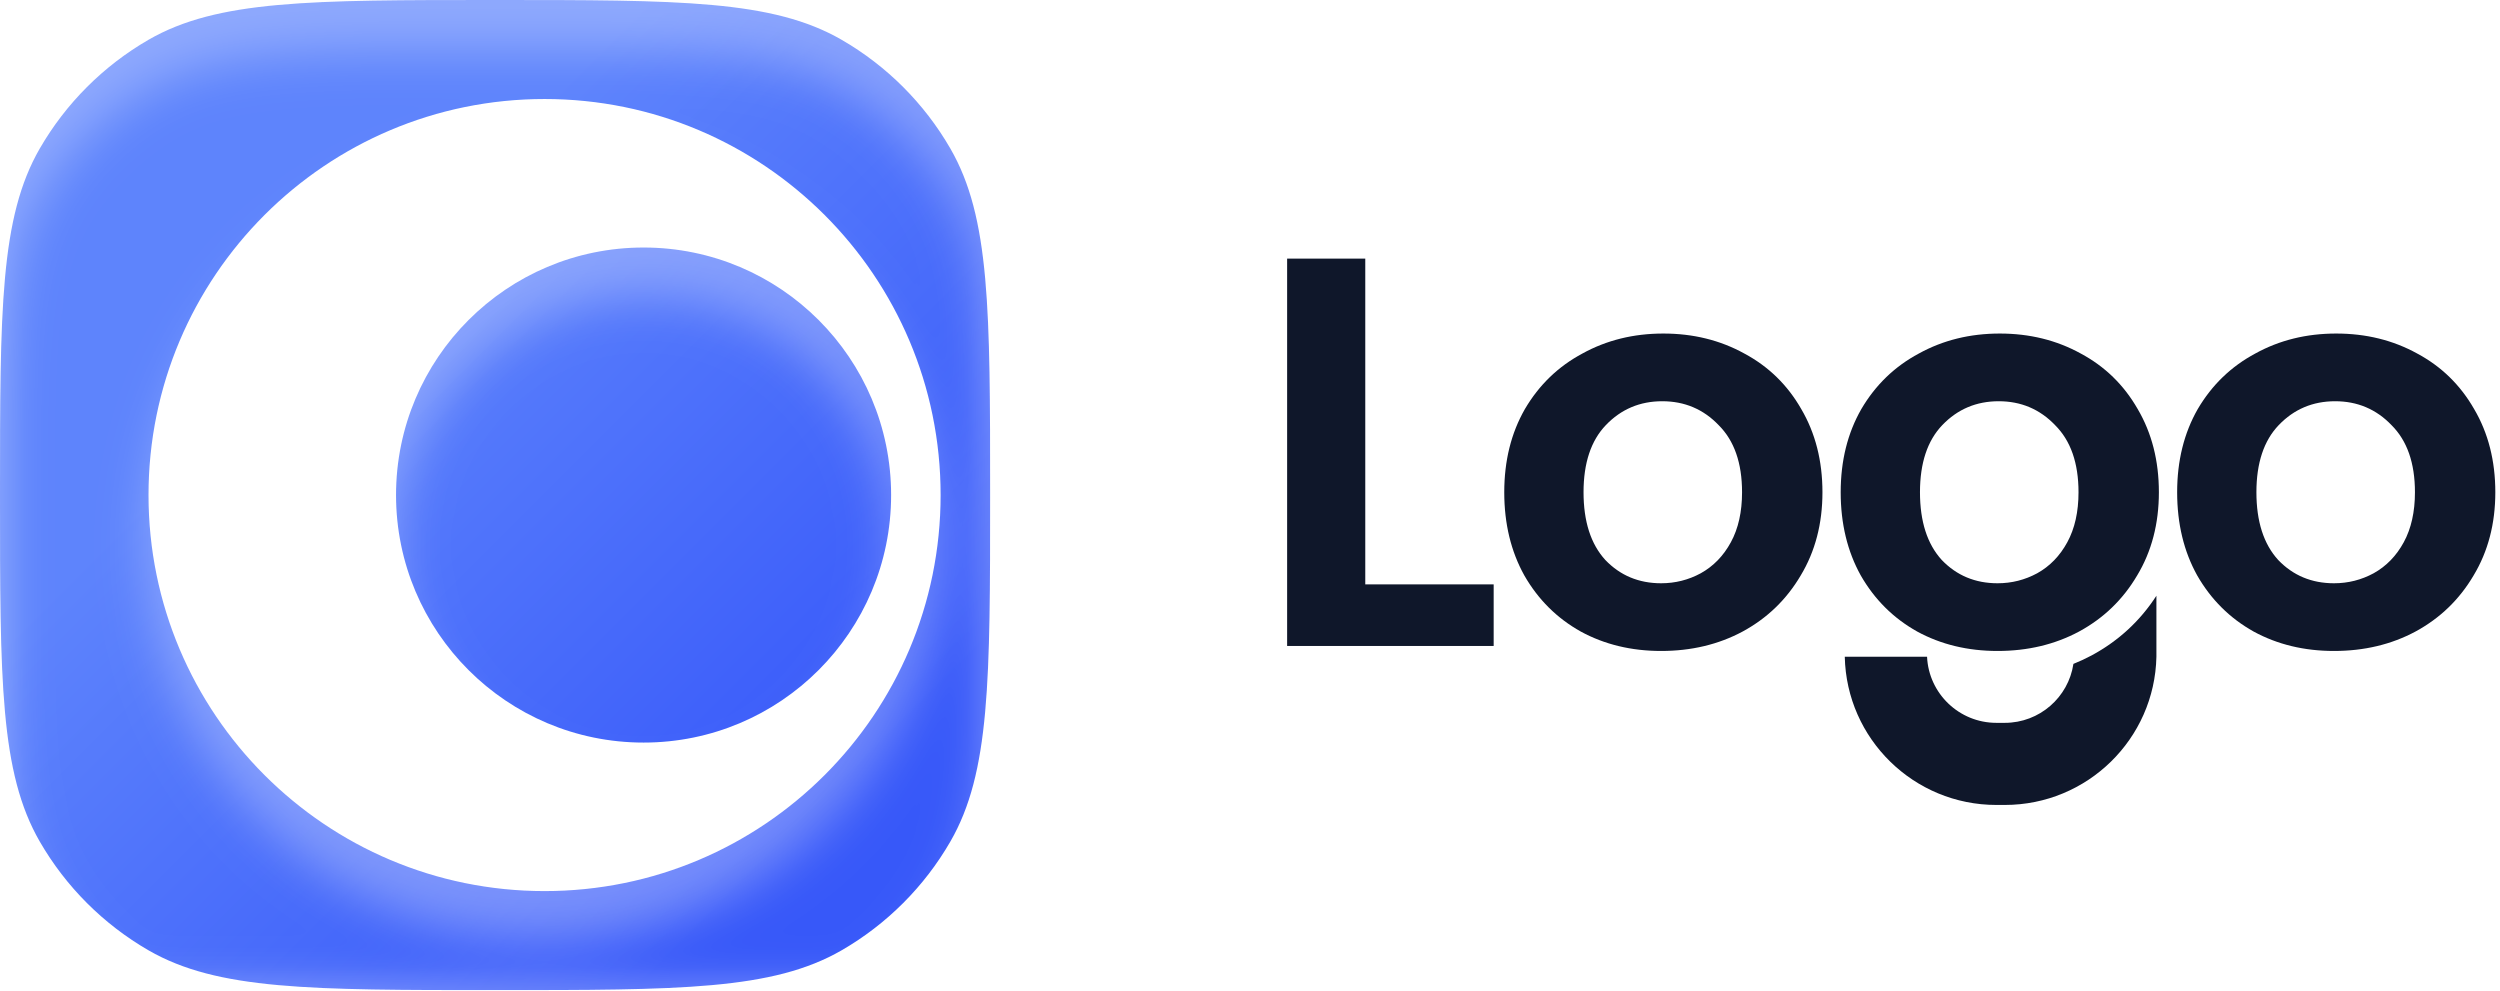
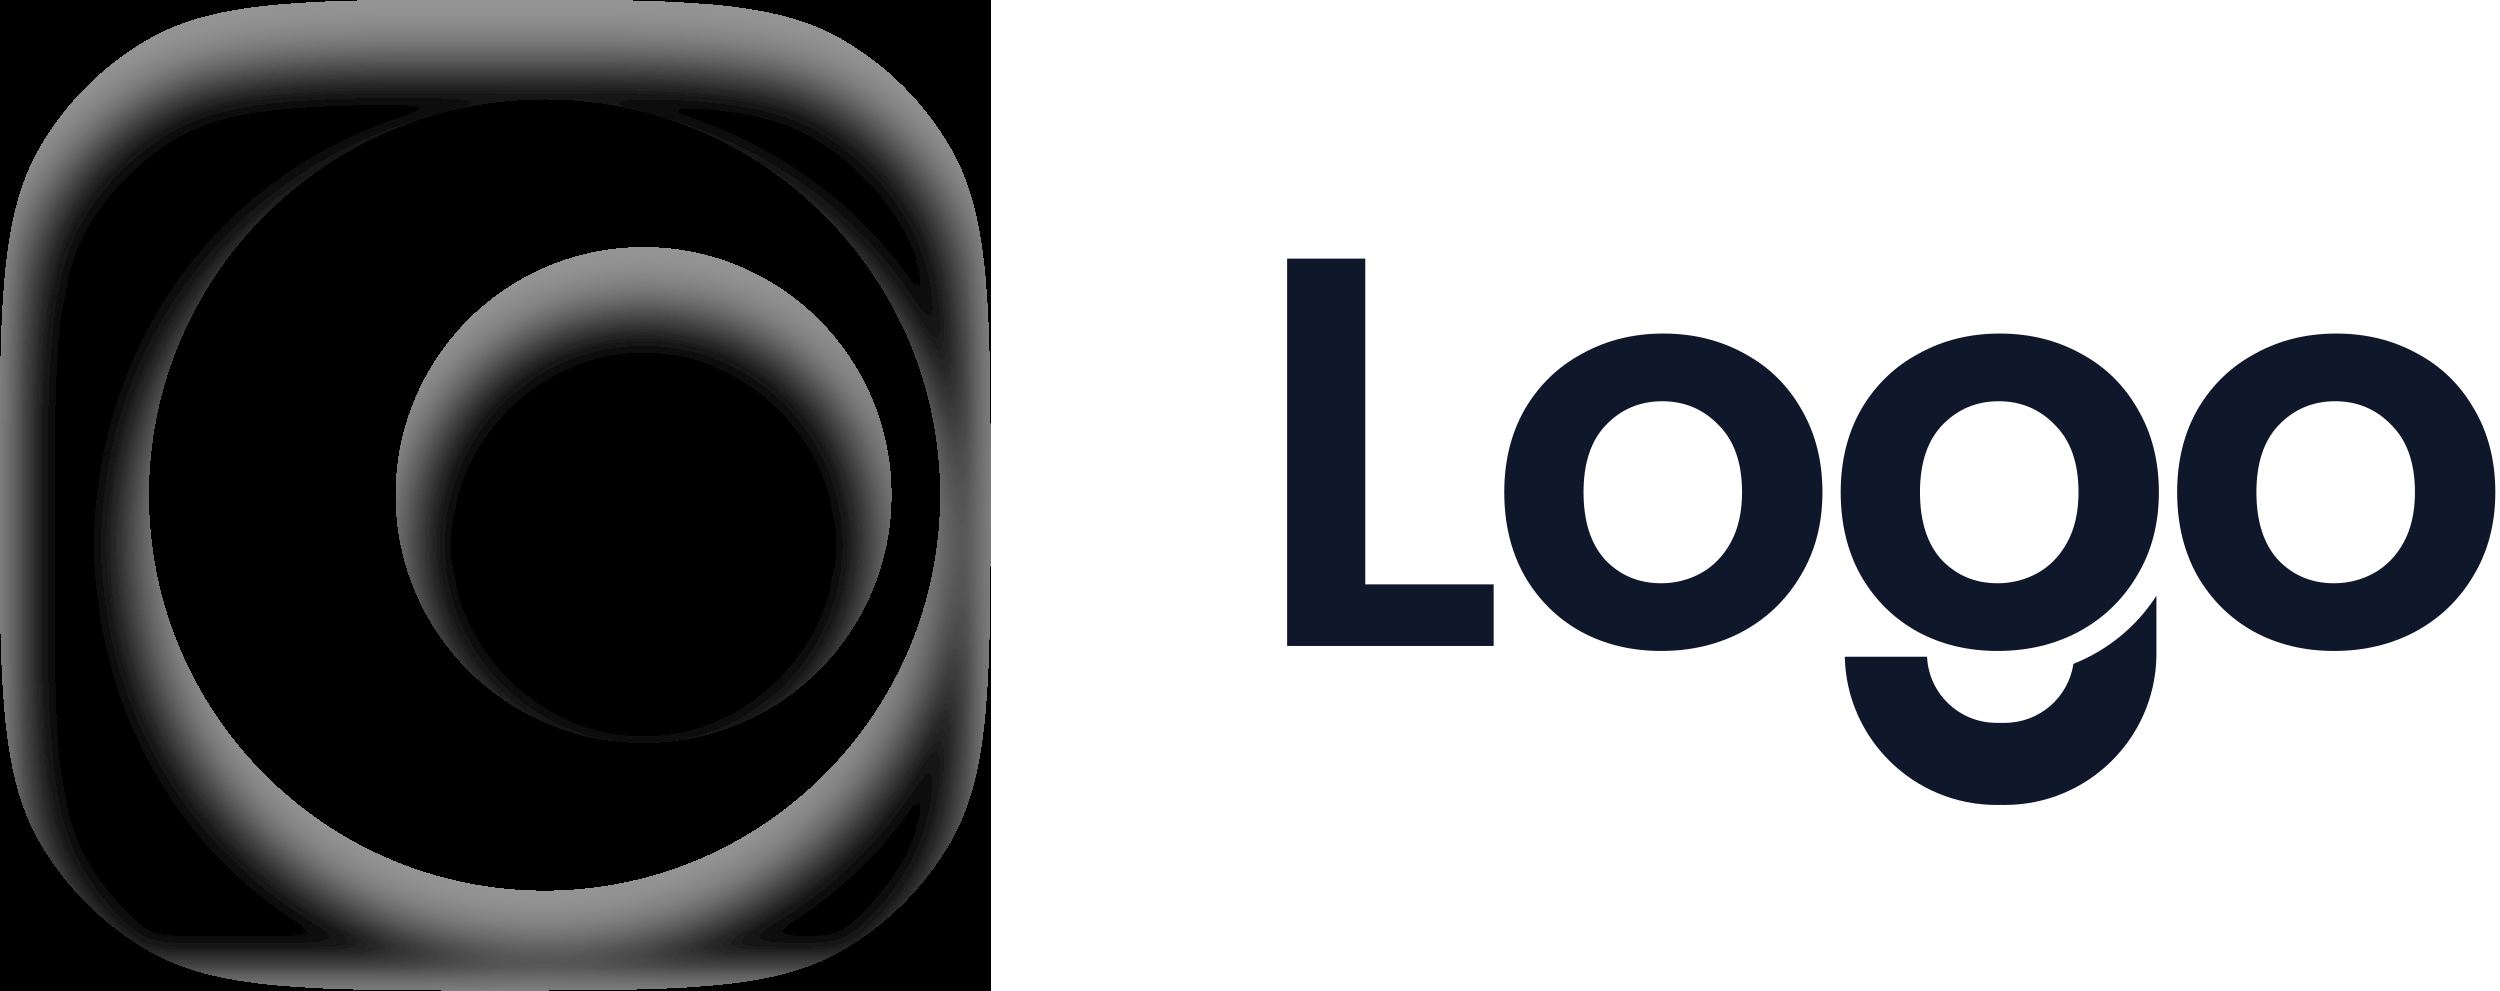
<svg xmlns="http://www.w3.org/2000/svg" width="101" height="40" viewBox="0 0 101 40" fill="none">
  <g filter="url(#filter0_i_16106_22783)">
-     <path fillRule="evenodd" clip-rule="evenodd" d="M20.001 0C27.478 0 31.216 -0 34.001 1.607C35.825 2.661 37.341 4.176 38.394 6C40.002 8.785 40.001 12.523 40.001 20C40.001 27.477 40.002 31.215 38.394 34C37.341 35.824 35.825 37.339 34.001 38.393C31.216 40 27.478 40 20.001 40C12.524 40 8.785 40 6 38.393C4.176 37.339 2.661 35.824 1.607 34C-0 31.215 0 27.477 0 20C0 12.523 -0 8.785 1.607 6C2.661 4.176 4.176 2.661 6 1.607C8.785 -0 12.524 0 20.001 0ZM22.001 4C13.164 4 6 11.163 6 20C6 28.837 13.164 36 22.001 36C30.838 36 38.001 28.837 38.001 20C38.001 11.163 30.838 4 22.001 4Z" fill="url(#paint0_linear_16106_22783)" />
+     <path fillRule="evenodd" clipRule="evenodd" d="M20.001 0C27.478 0 31.216 -0 34.001 1.607C35.825 2.661 37.341 4.176 38.394 6C40.002 8.785 40.001 12.523 40.001 20C40.001 27.477 40.002 31.215 38.394 34C37.341 35.824 35.825 37.339 34.001 38.393C31.216 40 27.478 40 20.001 40C12.524 40 8.785 40 6 38.393C4.176 37.339 2.661 35.824 1.607 34C-0 31.215 0 27.477 0 20C0 12.523 -0 8.785 1.607 6C2.661 4.176 4.176 2.661 6 1.607C8.785 -0 12.524 0 20.001 0ZM22.001 4C13.164 4 6 11.163 6 20C6 28.837 13.164 36 22.001 36C30.838 36 38.001 28.837 38.001 20C38.001 11.163 30.838 4 22.001 4Z" fill="url(#paint0_linear_16106_22783)" />
    <path d="M36.001 20C36.001 25.523 31.524 30 26.001 30C20.478 30 16 25.523 16 20C16 14.477 20.478 10 26.001 10C31.524 10 36.001 14.477 36.001 20Z" fill="url(#paint1_linear_16106_22783)" />
  </g>
  <path d="M94.293 26.299C93.091 26.299 92.008 26.038 91.046 25.514C90.084 24.976 89.325 24.221 88.768 23.25C88.227 22.278 87.957 21.157 87.957 19.887C87.957 18.616 88.234 17.495 88.79 16.524C89.362 15.552 90.137 14.805 91.114 14.282C92.091 13.743 93.181 13.475 94.383 13.475C95.586 13.475 96.677 13.743 97.654 14.282C98.631 14.805 99.397 15.552 99.954 16.524C100.526 17.495 100.811 18.616 100.811 19.887C100.811 21.157 100.518 22.278 99.932 23.25C99.36 24.221 98.578 24.976 97.586 25.514C96.609 26.038 95.511 26.299 94.293 26.299ZM94.293 23.564C94.865 23.564 95.398 23.429 95.895 23.16C96.406 22.876 96.812 22.458 97.113 21.905C97.413 21.352 97.564 20.679 97.564 19.887C97.564 18.706 97.248 17.802 96.616 17.174C96 16.531 95.24 16.21 94.339 16.21C93.436 16.21 92.677 16.531 92.061 17.174C91.459 17.802 91.159 18.706 91.159 19.887C91.159 21.068 91.452 21.979 92.038 22.622C92.639 23.25 93.391 23.564 94.293 23.564Z" fill="#0F172A" />
  <path d="M80.701 26.299C79.499 26.299 78.416 26.038 77.454 25.514C76.492 24.976 75.733 24.221 75.176 23.25C74.635 22.278 74.364 21.157 74.364 19.887C74.364 18.616 74.642 17.495 75.199 16.524C75.77 15.552 76.544 14.805 77.522 14.282C78.499 13.743 79.589 13.475 80.792 13.475C81.994 13.475 83.085 13.743 84.062 14.282C85.039 14.805 85.805 15.552 86.362 16.524C86.933 17.495 87.219 18.616 87.219 19.887C87.219 21.157 86.926 22.278 86.34 23.25C85.768 24.221 84.986 24.976 83.994 25.514C83.017 26.038 81.919 26.299 80.701 26.299ZM80.701 23.564C81.273 23.564 81.806 23.429 82.303 23.16C82.814 22.876 83.22 22.458 83.52 21.905C83.821 21.352 83.972 20.679 83.972 19.887C83.972 18.706 83.656 17.802 83.024 17.174C82.408 16.531 81.649 16.21 80.747 16.21C79.844 16.21 79.085 16.531 78.469 17.174C77.867 17.802 77.567 18.706 77.567 19.887C77.567 21.068 77.86 21.979 78.446 22.622C79.048 23.25 79.799 23.564 80.701 23.564Z" fill="#0F172A" />
  <path d="M67.109 26.299C65.907 26.299 64.824 26.038 63.862 25.514C62.9 24.976 62.141 24.221 61.584 23.25C61.043 22.278 60.772 21.157 60.772 19.887C60.772 18.616 61.05 17.495 61.607 16.524C62.178 15.552 62.952 14.805 63.93 14.282C64.907 13.743 65.997 13.475 67.2 13.475C68.403 13.475 69.493 13.743 70.47 14.282C71.447 14.805 72.214 15.552 72.77 16.524C73.341 17.495 73.627 18.616 73.627 19.887C73.627 21.157 73.334 22.278 72.748 23.25C72.176 24.221 71.394 24.976 70.402 25.514C69.425 26.038 68.327 26.299 67.109 26.299ZM67.109 23.564C67.681 23.564 68.215 23.429 68.711 23.16C69.222 22.876 69.628 22.458 69.928 21.905C70.229 21.352 70.379 20.679 70.379 19.887C70.379 18.706 70.064 17.802 69.432 17.174C68.816 16.531 68.057 16.21 67.155 16.21C66.252 16.21 65.493 16.531 64.877 17.174C64.275 17.802 63.975 18.706 63.975 19.887C63.975 21.068 64.268 21.979 64.854 22.622C65.456 23.25 66.207 23.564 67.109 23.564Z" fill="#0F172A" />
  <path d="M55.157 23.609H60.344V26.097H52V10.448H55.157V23.609Z" fill="#0F172A" />
  <path d="M83.766 26.821C84.021 26.719 84.27 26.603 84.513 26.473L84.518 26.47C85.592 25.887 86.463 25.083 87.119 24.068V26.533C87.049 29.851 84.332 32.52 80.992 32.52H80.655C77.315 32.52 74.599 29.851 74.529 26.533H77.853C77.921 28.019 79.15 29.203 80.655 29.203H80.992C82.399 29.203 83.564 28.169 83.766 26.821Z" fill="#0F172A" />
  <defs>
-     <filter id="filter0_i_16106_22783" x="0" y="0" width="40" height="42" filterUnits="userSpaceOnUse" color-interpolation-filters="sRGB">
-       <feFlood flood-opacity="0" result="BackgroundImageFix" />
+     <filter id="filter0_i_16106_22783" x="0" y="0" width="40" height="42" filterUnits="userSpaceOnUse" colorInterpolationFilters="sRGB">
+       <feFlood colorInterpolationFilters="0" result="BackgroundImageFix" />
      <feBlend mode="normal" in="SourceGraphic" in2="BackgroundImageFix" result="shape" />
      <feColorMatrix in="SourceAlpha" type="matrix" values="0 0 0 0 0 0 0 0 0 0 0 0 0 0 0 0 0 0 127 0" result="hardAlpha" />
      <feOffset dy="2" />
      <feGaussianBlur stdDeviation="1" />
      <feComposite in2="hardAlpha" operator="arithmetic" k2="-1" k3="1" />
      <feColorMatrix type="matrix" values="0 0 0 0 1 0 0 0 0 1 0 0 0 0 1 0 0 0 0.3 0" />
      <feBlend mode="normal" in2="shape" result="effect1_innerShadow_16106_22783" />
    </filter>
    <linearGradient id="paint0_linear_16106_22783" x1="16" y1="10" x2="36.001" y2="30.001" gradientUnits="userSpaceOnUse">
-       <stop stop-color="#5E84FC" />
-       <stop offset="1" stop-color="#3758F9" />
+       <stop stopColor="#5E84FC" />
+       <stop offset="1" stopColor="#3758F9" />
    </linearGradient>
    <linearGradient id="paint1_linear_16106_22783" x1="16" y1="10" x2="36.001" y2="30.001" gradientUnits="userSpaceOnUse">
-       <stop stop-color="#5E84FC" />
-       <stop offset="1" stop-color="#3758F9" />
+       <stop stopColor="#5E84FC" />
+       <stop offset="1" stopColor="#3758F9" />
    </linearGradient>
  </defs>
</svg>
